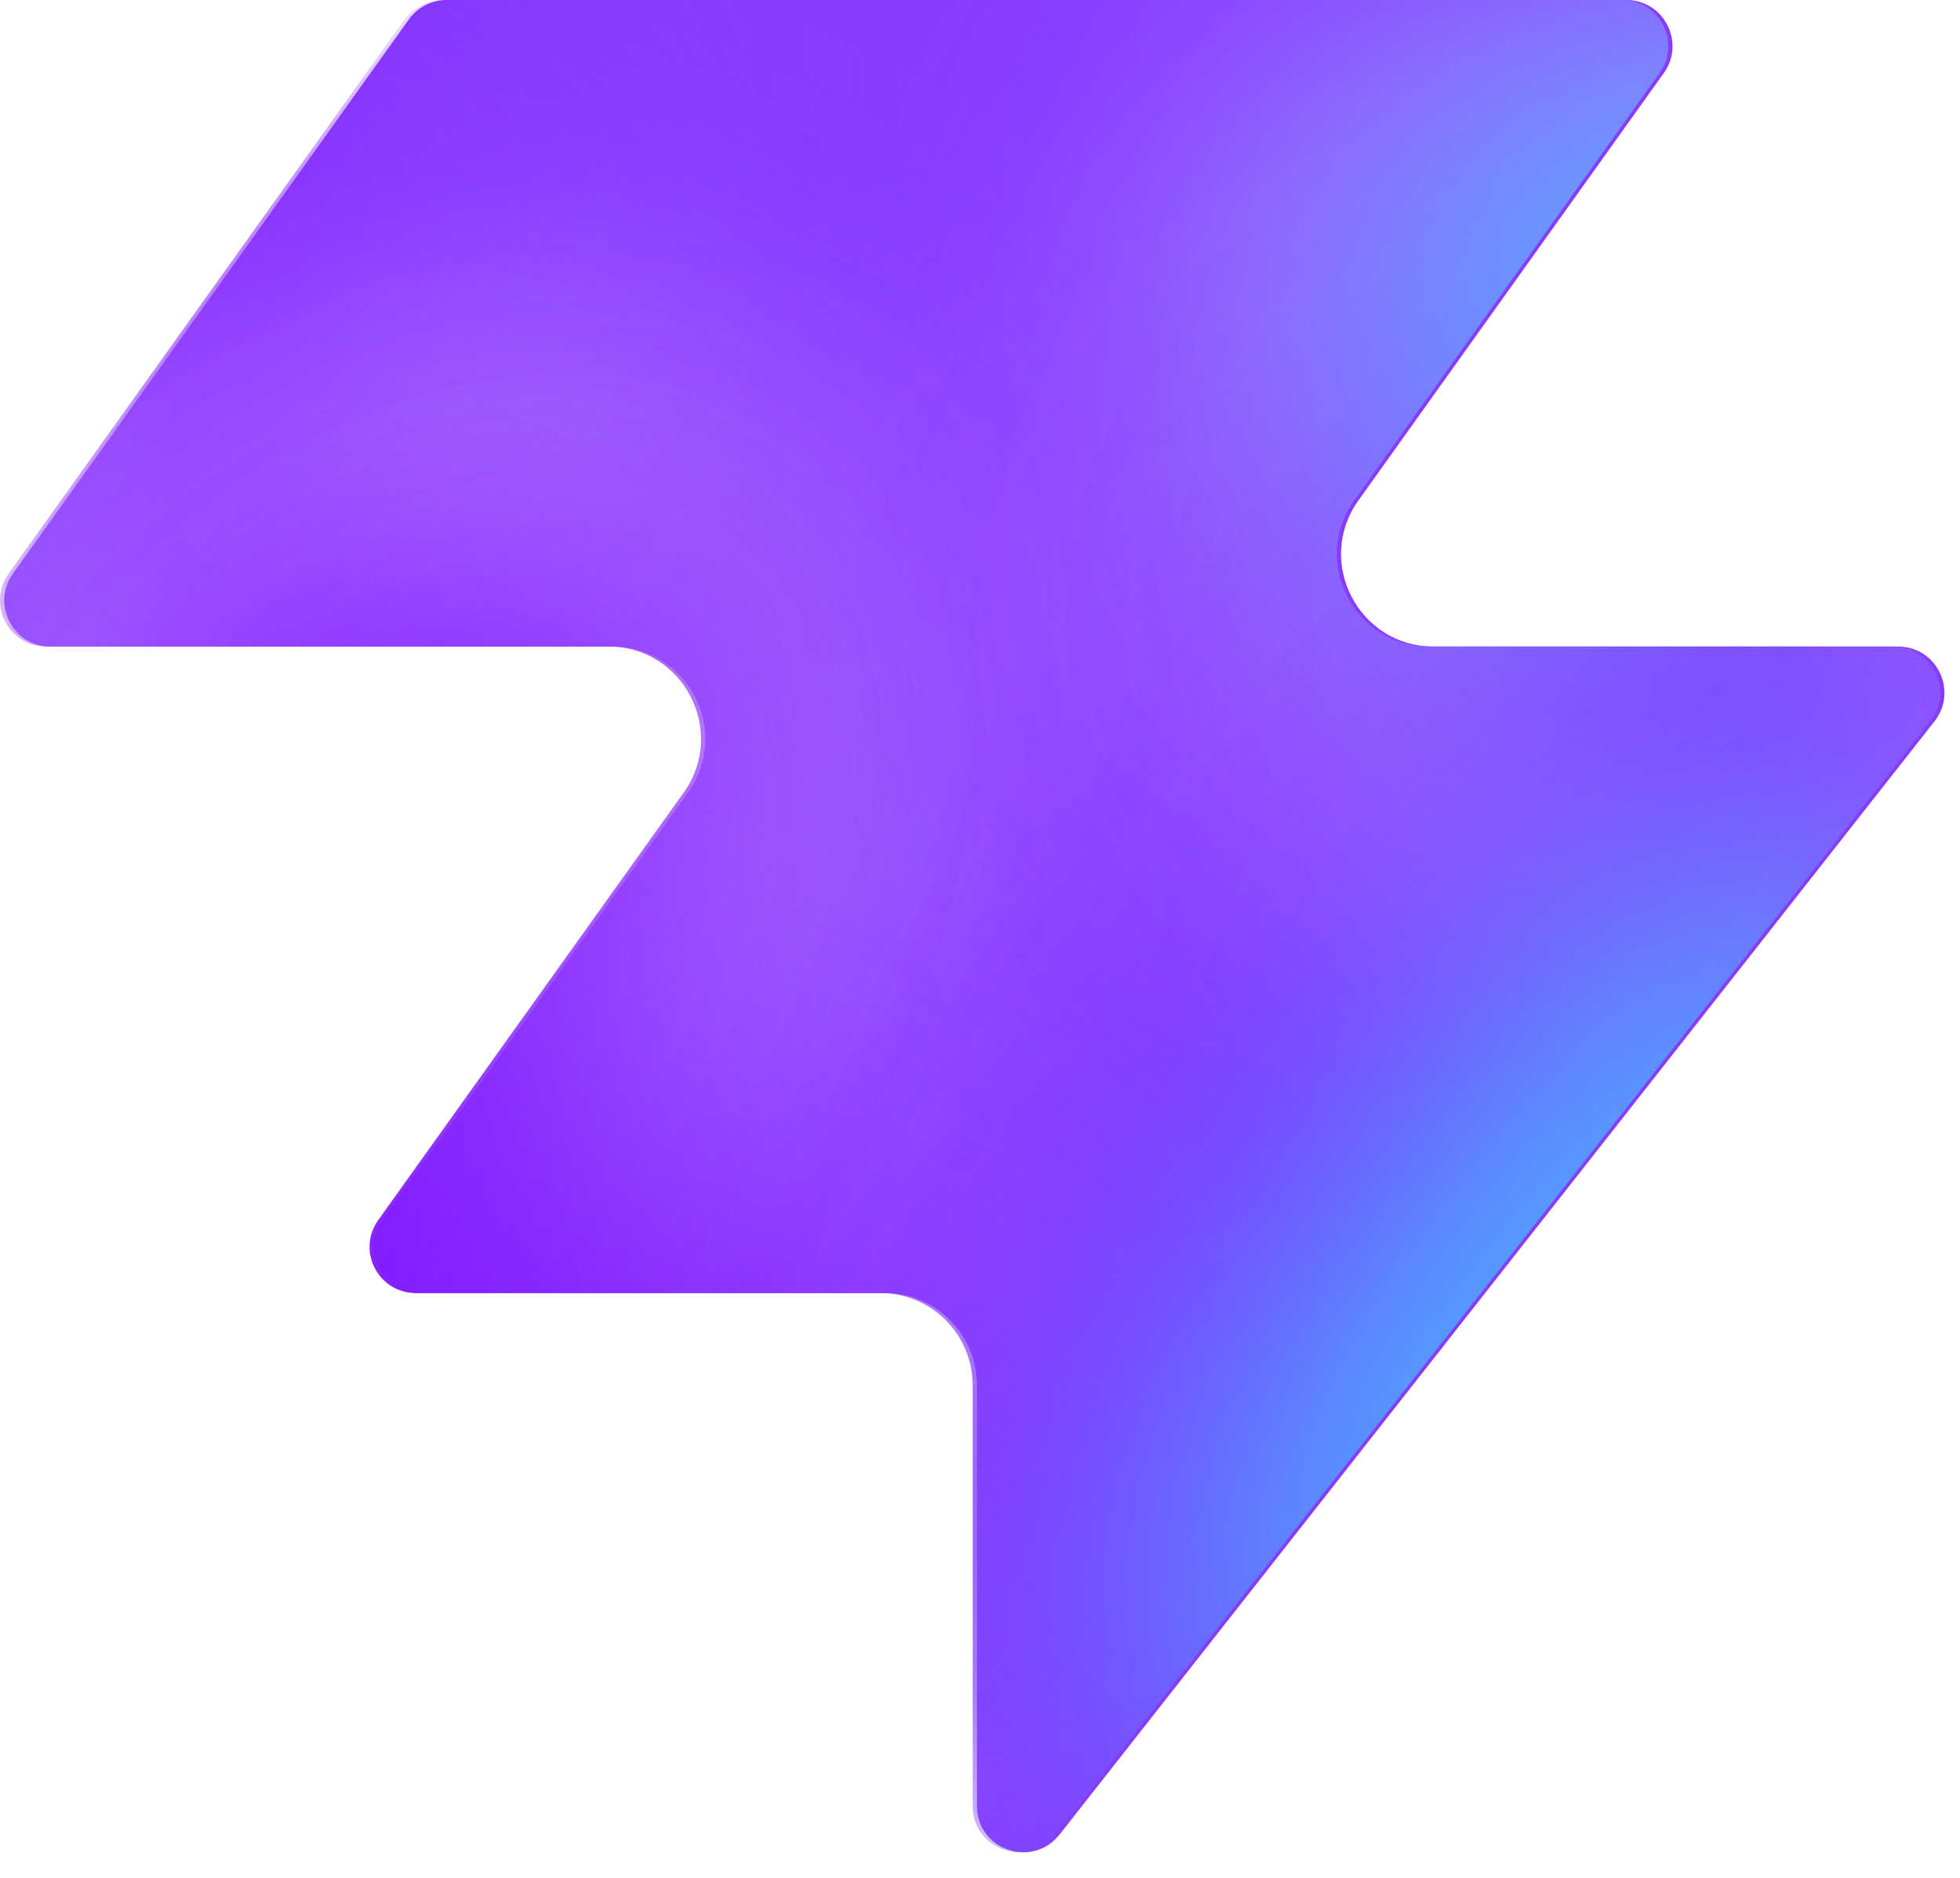
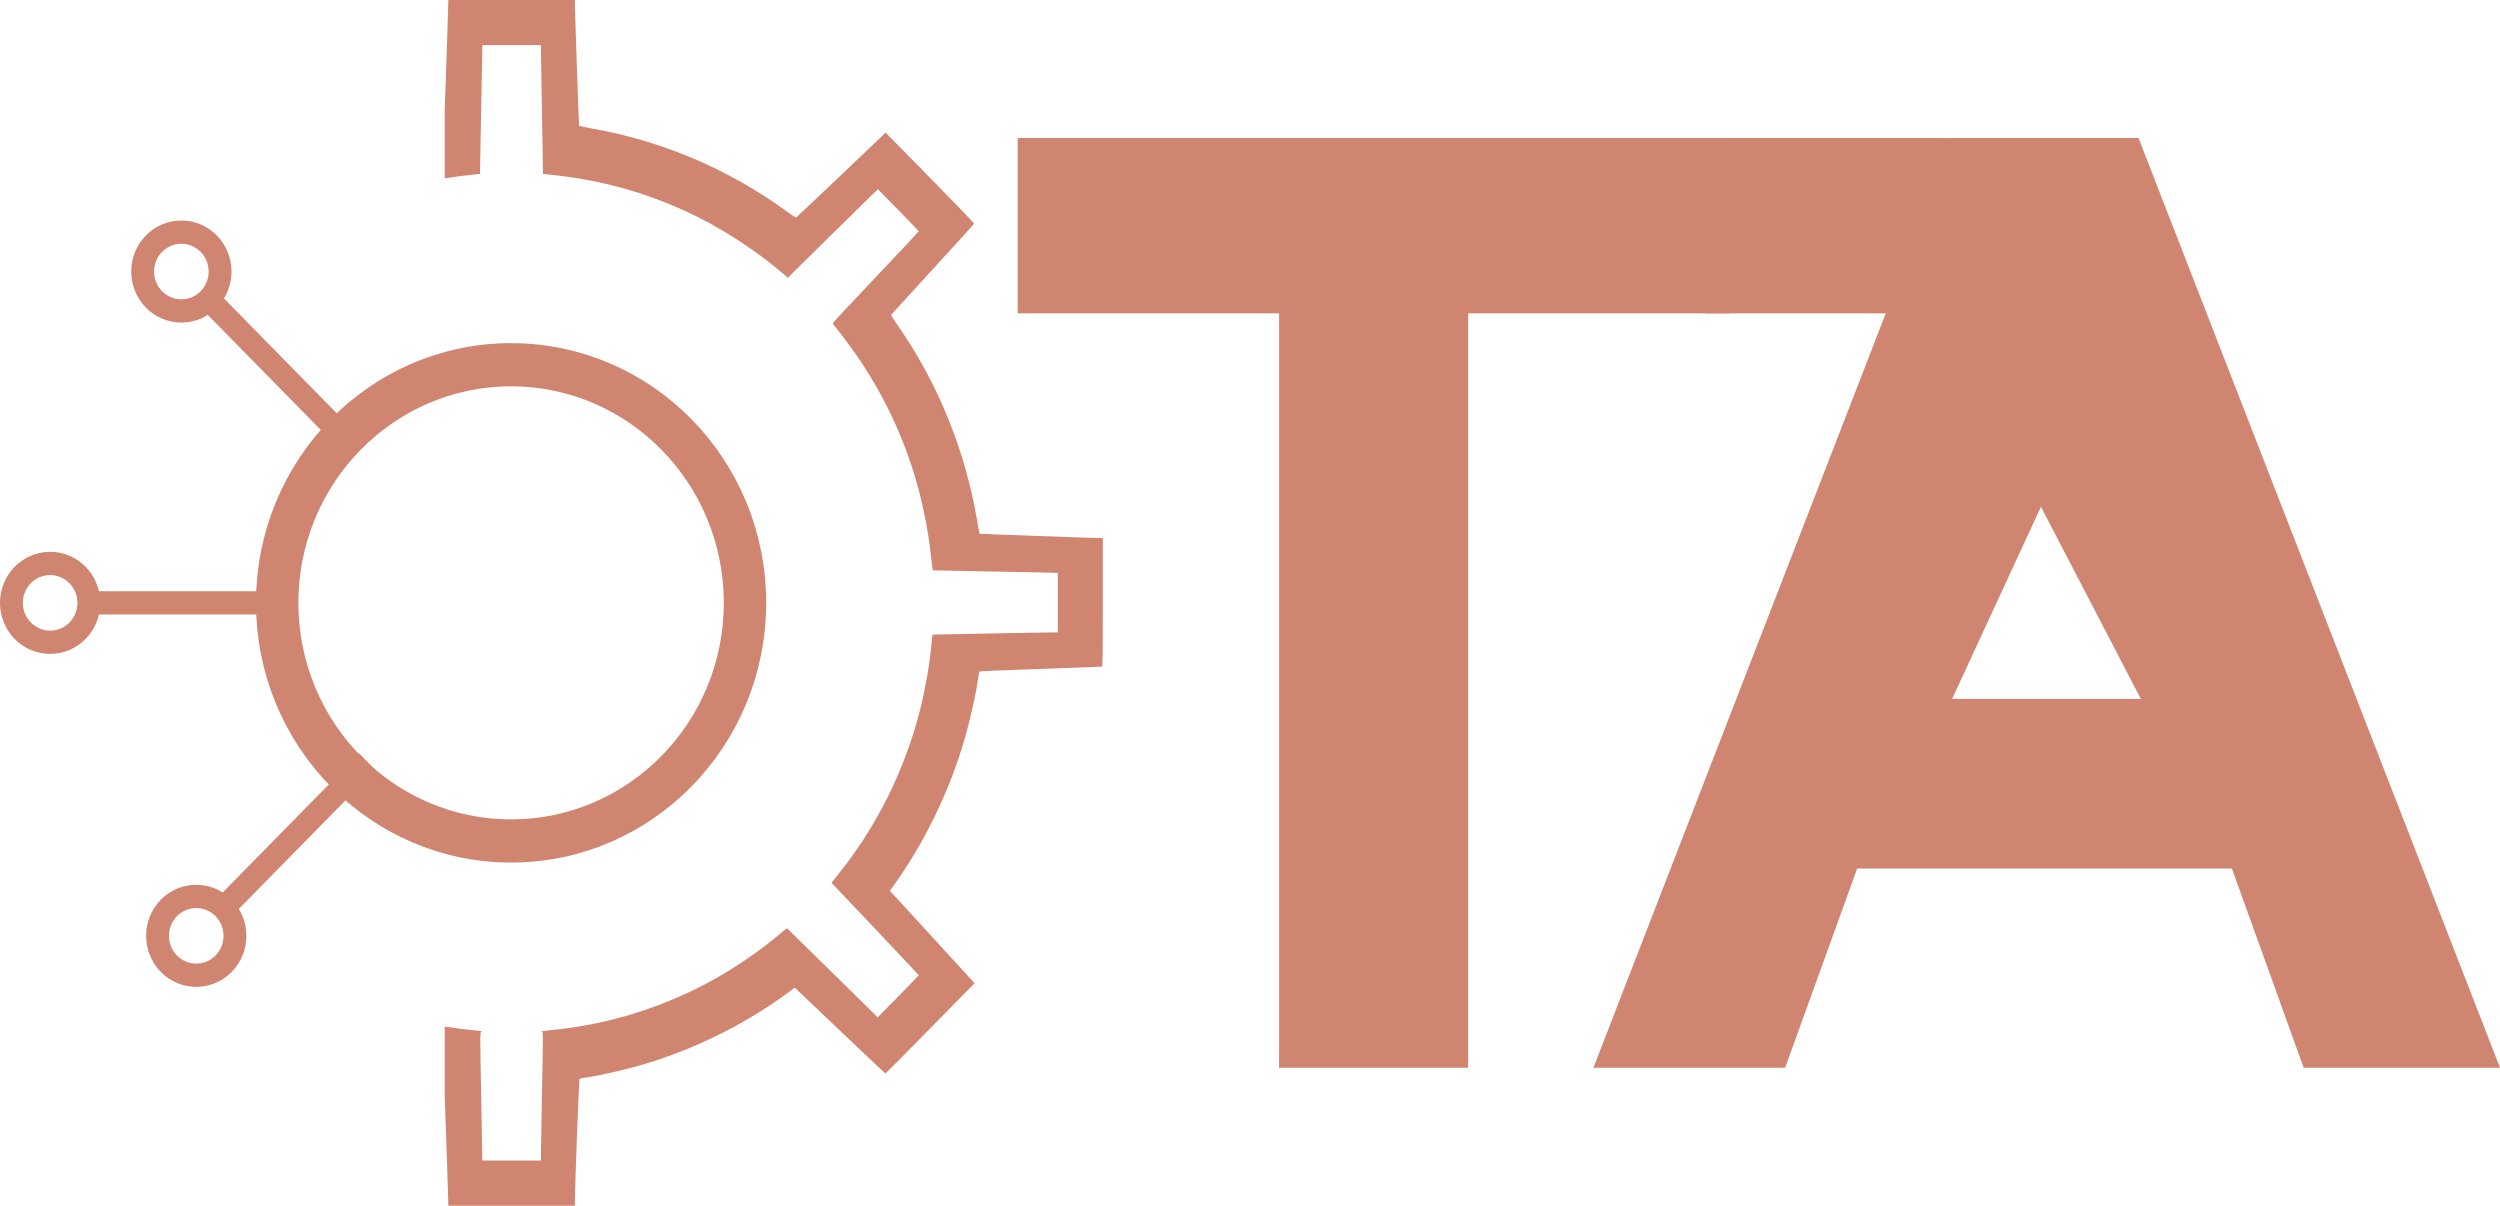
- <svg xmlns="http://www.w3.org/2000/svg" width="48" height="46" fill="none" viewBox="0 0 48 46">
-   <path fill="#863bff" d="M25.946 44.938c-.664.845-2.021.375-2.021-.698V33.937a2.26 2.26 0 0 0-2.262-2.262H10.287c-.92 0-1.456-1.04-.92-1.788l7.48-10.471c1.07-1.497 0-3.578-1.842-3.578H1.237c-.92 0-1.456-1.04-.92-1.788L10.013.474c.214-.297.556-.474.92-.474h28.894c.92 0 1.456 1.04.92 1.788l-7.48 10.471c-1.07 1.498 0 3.579 1.842 3.579h11.377c.943 0 1.473 1.088.89 1.83L25.947 44.94z" style="fill:#863bff;fill:color(display-p3 .525 .23 1);fill-opacity:1" />
-   <mask id="a" width="48" height="46" x="0" y="0" maskUnits="userSpaceOnUse" style="mask-type:alpha">
-     <path fill="#000" d="M25.842 44.938c-.664.844-2.021.375-2.021-.698V33.937a2.26 2.26 0 0 0-2.262-2.262H10.183c-.92 0-1.456-1.04-.92-1.788l7.48-10.471c1.07-1.498 0-3.579-1.842-3.579H1.133c-.92 0-1.456-1.04-.92-1.787L9.91.473c.214-.297.556-.474.92-.474h28.894c.92 0 1.456 1.04.92 1.788l-7.48 10.471c-1.07 1.498 0 3.578 1.842 3.578h11.377c.943 0 1.473 1.088.89 1.832L25.843 44.94z" style="fill:#000;fill-opacity:1" />
-   </mask>
-   <g mask="url(#a)">
-     <g filter="url(#b)">
-       <ellipse cx="5.508" cy="14.704" fill="#ede6ff" rx="5.508" ry="14.704" style="fill:#ede6ff;fill:color(display-p3 .927 .903 1);fill-opacity:1" transform="matrix(.00324 1 1 -.00324 -4.47 31.516)" />
-     </g>
-     <g filter="url(#c)">
-       <ellipse cx="10.399" cy="29.851" fill="#ede6ff" rx="10.399" ry="29.851" style="fill:#ede6ff;fill:color(display-p3 .927 .903 1);fill-opacity:1" transform="matrix(.00324 1 1 -.00324 -39.328 7.883)" />
-     </g>
-     <g filter="url(#d)">
-       <ellipse cx="5.508" cy="30.487" fill="#7e14ff" rx="5.508" ry="30.487" style="fill:#7e14ff;fill:color(display-p3 .492 .077 1);fill-opacity:1" transform="rotate(89.814 -25.913 -14.639)scale(1 -1)" />
-     </g>
-     <g filter="url(#e)">
-       <ellipse cx="5.508" cy="30.599" fill="#7e14ff" rx="5.508" ry="30.599" style="fill:#7e14ff;fill:color(display-p3 .492 .077 1);fill-opacity:1" transform="rotate(89.814 -32.644 -3.334)scale(1 -1)" />
-     </g>
-     <g filter="url(#f)">
-       <ellipse cx="5.508" cy="30.599" fill="#7e14ff" rx="5.508" ry="30.599" style="fill:#7e14ff;fill:color(display-p3 .492 .077 1);fill-opacity:1" transform="matrix(.00324 1 1 -.00324 -34.34 30.47)" />
-     </g>
-     <g filter="url(#g)">
-       <ellipse cx="14.072" cy="22.078" fill="#ede6ff" rx="14.072" ry="22.078" style="fill:#ede6ff;fill:color(display-p3 .927 .903 1);fill-opacity:1" transform="rotate(93.35 24.506 48.493)scale(-1 1)" />
-     </g>
-     <g filter="url(#h)">
-       <ellipse cx="3.47" cy="21.501" fill="#7e14ff" rx="3.47" ry="21.501" style="fill:#7e14ff;fill:color(display-p3 .492 .077 1);fill-opacity:1" transform="rotate(89.009 28.708 47.59)scale(-1 1)" />
-     </g>
-     <g filter="url(#i)">
-       <ellipse cx="3.47" cy="21.501" fill="#7e14ff" rx="3.47" ry="21.501" style="fill:#7e14ff;fill:color(display-p3 .492 .077 1);fill-opacity:1" transform="rotate(89.009 28.708 47.59)scale(-1 1)" />
-     </g>
-     <g filter="url(#j)">
-       <ellipse cx=".387" cy="8.972" fill="#7e14ff" rx="4.407" ry="29.108" style="fill:#7e14ff;fill:color(display-p3 .492 .077 1);fill-opacity:1" transform="rotate(39.51 .387 8.972)" />
-     </g>
-     <g filter="url(#k)">
-       <ellipse cx="47.523" cy="-6.092" fill="#7e14ff" rx="4.407" ry="29.108" style="fill:#7e14ff;fill:color(display-p3 .492 .077 1);fill-opacity:1" transform="rotate(37.892 47.523 -6.092)" />
-     </g>
-     <g filter="url(#l)">
-       <ellipse cx="41.412" cy="6.333" fill="#47bfff" rx="5.971" ry="9.665" style="fill:#47bfff;fill:color(display-p3 .28 .748 1);fill-opacity:1" transform="rotate(37.892 41.412 6.333)" />
-     </g>
-     <g filter="url(#m)">
-       <ellipse cx="-1.879" cy="38.332" fill="#7e14ff" rx="4.407" ry="29.108" style="fill:#7e14ff;fill:color(display-p3 .492 .077 1);fill-opacity:1" transform="rotate(37.892 -1.88 38.332)" />
-     </g>
-     <g filter="url(#n)">
-       <ellipse cx="-1.879" cy="38.332" fill="#7e14ff" rx="4.407" ry="29.108" style="fill:#7e14ff;fill:color(display-p3 .492 .077 1);fill-opacity:1" transform="rotate(37.892 -1.88 38.332)" />
-     </g>
-     <g filter="url(#o)">
-       <ellipse cx="35.651" cy="29.907" fill="#7e14ff" rx="4.407" ry="29.108" style="fill:#7e14ff;fill:color(display-p3 .492 .077 1);fill-opacity:1" transform="rotate(37.892 35.651 29.907)" />
-     </g>
-     <g filter="url(#p)">
-       <ellipse cx="38.418" cy="32.4" fill="#47bfff" rx="5.971" ry="15.297" style="fill:#47bfff;fill:color(display-p3 .28 .748 1);fill-opacity:1" transform="rotate(37.892 38.418 32.4)" />
+ <svg xmlns="http://www.w3.org/2000/svg" width="756.683mm" height="364.94mm" viewBox="0 0 756.683 364.94" version="1.1" id="svg1" xml:space="preserve">
+   <defs id="defs1" />
+   <g id="layer1" transform="translate(-21.65841,-217.5298)">
+     <g id="g4" transform="matrix(2.644903,0,0,2.692527,-435.2276,-452.5756)">
+       <g id="g3">
+         <path id="path1" style="fill:#cf8570;fill-opacity:1;stroke-width:0.075" d="m 224.045,248.876 10e-4,0.243 c 0.002,0.365 -0.278,8.535 -0.413,12.189 v 7.615 c 1.064,-0.172 2.133,-0.307 3.205,-0.406 0.448,-0.041 0.821,-0.084 0.829,-0.094 0.008,-0.011 0.054,-2.321 0.101,-5.135 0.048,-2.813 0.108,-6.065 0.134,-7.225 l 0.048,-2.11 h 3.349 3.349 l 0.002,0.952 c 7.9e-4,0.524 0.051,3.422 0.11,6.441 0.06,3.019 0.109,5.847 0.11,6.285 l 0.002,0.797 0.504,0.049 c 5.689,0.549 10.586,1.82 15.663,4.066 3.776,1.67 7.943,4.267 11.101,6.918 l 0.761,0.639 0.753,-0.741 c 0.414,-0.408 2.732,-2.648 5.15,-4.979 l 4.397,-4.238 2.342,2.341 c 1.288,1.288 2.342,2.365 2.342,2.395 0,0.029 -2.209,2.343 -4.91,5.142 -2.7,2.799 -4.918,5.128 -4.929,5.175 -0.01,0.047 0.169,0.304 0.399,0.571 0.639,0.742 2.247,2.905 2.997,4.032 4.43,6.658 7.068,14.04 7.895,22.095 0.061,0.591 0.12,1.082 0.132,1.091 0.012,0.009 2.273,0.056 5.025,0.104 2.752,0.048 5.969,0.108 7.15,0.134 l 2.147,0.048 v 3.349 3.348 l -0.989,0.003 c -0.544,0 -2.485,0.032 -4.313,0.07 -1.828,0.038 -4.608,0.092 -6.178,0.121 l -2.855,0.051 -0.034,0.233 c -0.019,0.128 -0.072,0.636 -0.118,1.129 -0.196,2.091 -0.686,4.827 -1.268,7.09 -1.74,6.761 -5.02,13.224 -9.427,18.573 l -0.717,0.87 4.995,5.178 c 2.747,2.848 4.996,5.195 4.997,5.216 10e-4,0.021 -1.056,1.096 -2.35,2.388 l -2.352,2.351 -0.542,-0.532 c -0.298,-0.293 -2.637,-2.549 -5.197,-5.015 l -4.655,-4.483 -0.84,0.691 c -2.911,2.394 -6.457,4.661 -9.705,6.205 -5.385,2.559 -10.679,4.018 -16.661,4.594 -0.493,0.048 -0.91,0.1 -0.927,0.117 -0.017,0.017 0.025,0.031 0.093,0.031 0.155,0 0.155,-0.124 0.012,7.094 -0.06,3.019 -0.109,5.917 -0.11,6.441 l -0.002,0.952 h -3.36 -3.36 l -0.002,-0.616 c -8e-4,-0.339 -0.051,-3.086 -0.11,-6.105 -0.146,-7.383 -0.146,-7.766 0.012,-7.766 0.069,0 0.109,-0.016 0.09,-0.035 -0.019,-0.019 -0.419,-0.07 -0.89,-0.113 -1.141,-0.105 -2.273,-0.248 -3.395,-0.429 v 7.773 c 0.14,3.719 0.415,11.68 0.413,12.126 l -0.001,0.243 h 7.244 7.244 v -0.504 c 0,-1.709 0.464,-13.723 0.531,-13.764 0.043,-0.027 0.37,-0.089 0.726,-0.139 1.665,-0.233 4.626,-0.904 6.771,-1.536 6.018,-1.772 11.896,-4.693 16.892,-8.397 l 0.24,-0.178 0.918,0.859 c 5.779,5.41 9.423,8.798 9.46,8.798 0.025,0 2.329,-2.284 5.121,-5.075 l 5.075,-5.075 -0.153,-0.171 c -0.316,-0.352 -8.801,-9.447 -9.163,-9.821 l -0.378,-0.391 0.181,-0.244 c 3.698,-4.988 6.639,-10.904 8.399,-16.897 0.635,-2.162 1.277,-5.016 1.538,-6.833 0.05,-0.349 0.112,-0.659 0.138,-0.689 0.026,-0.03 3.171,-0.158 6.989,-0.285 3.818,-0.127 6.985,-0.244 7.036,-0.26 0.074,-0.024 0.093,-1.537 0.093,-7.238 v -7.209 l -0.28,2.7e-4 c -0.672,7.9e-4 -13.799,-0.463 -13.824,-0.489 -0.015,-0.015 -0.138,-0.66 -0.272,-1.431 -1.394,-8.038 -4.52,-15.563 -9.205,-22.154 -0.58,-0.816 -0.67,-0.981 -0.593,-1.087 0.05,-0.069 2.191,-2.37 4.758,-5.113 2.567,-2.744 4.676,-5.027 4.687,-5.074 0.011,-0.047 -2.265,-2.37 -5.058,-5.162 l -5.078,-5.077 -0.431,0.417 c -0.572,0.555 -9.586,8.963 -9.738,9.083 -0.101,0.08 -0.288,-0.026 -1.258,-0.717 -6.637,-4.725 -14.205,-7.866 -22.339,-9.272 -0.704,-0.122 -1.292,-0.233 -1.306,-0.246 -0.028,-0.028 -0.476,-12.873 -0.476,-13.66 v -0.507 h -7.244 z" />
+         <g id="g2" transform="matrix(0.2645833,0,0,0.2645833,156.2533,52.06096)">
+           <circle style="fill:none;fill-opacity:1;stroke:#cf8570;stroke-width:9.878;stroke-dasharray:none;stroke-opacity:1" id="path2-9-5" cx="84.003" cy="1000" r="16.744" />
+           <path style="fill:none;fill-opacity:1;stroke:#cf8570;stroke-width:9.878;stroke-dasharray:none;stroke-opacity:1" d="m 101.174,1000 h 87.435" id="path4" />
+           <circle style="fill:none;fill-opacity:1;stroke:#cf8570;stroke-width:9.878;stroke-dasharray:none;stroke-opacity:1" id="path2-9-5-3" cx="707.104" cy="508.041" r="16.744" transform="rotate(45)" />
+           <path style="fill:none;fill-opacity:1;stroke:#cf8570;stroke-width:9.878;stroke-dasharray:none;stroke-opacity:1" d="m 152.901,871.38 61.826,61.826" id="path4-9" />
+           <circle style="fill:none;fill-opacity:1;stroke:#cf8570;stroke-width:9.878;stroke-dasharray:none;stroke-opacity:1" id="path2-9-5-3-6" cx="-703.053" cy="-911.229" r="16.744" transform="matrix(0.7071068,-0.7071068,-0.7071068,-0.7071068,0,0)" />
+           <path style="fill:none;fill-opacity:1;stroke:#cf8570;stroke-width:9.878;stroke-dasharray:none;stroke-opacity:1" d="m 159.344,1129.327 61.826,-61.827" id="path4-9-9" />
+           <path id="path2" style="fill:none;fill-opacity:1;stroke:#cf8570;stroke-width:18.346;stroke-dasharray:none;stroke-opacity:1" d="M 384.54,1000 A 101.166,101.166 0 0 1 283.374,1101.166 101.166,101.166 0 0 1 182.208,1000 101.166,101.166 0 0 1 283.374,898.834 101.166,101.166 0 0 1 384.54,1000 Z" />
+         </g>
+       </g>
+       <g id="g1" transform="matrix(1.256255,0,0,1.256255,-103.0888,-66.94643)">
+         <path id="path9" style="font-weight:bold;font-size:422.616px;font-family:Montserrat;-inkscape-font-specification:'Montserrat, Bold';display:inline;fill:#cf8570;fill-opacity:1;stroke-width:605.674" d="m 397.538,263.748 -32.823,83.194 h 17.464 l 6.562,-17.827 h 34.136 l 6.537,17.827 h 17.884 l -32.928,-83.194 z m 7.945,32.998 9.102,17.198 h -17.198 z" />
+         <g id="g27" style="fill:#cf8570;fill-opacity:1" transform="matrix(0.2645833,0,0,0.2645833,156.2533,52.06096)">
+           <path id="path26" style="font-weight:bold;font-size:422.616px;font-family:Montserrat;-inkscape-font-specification:'Montserrat, Bold';display:inline;fill:#cf8570;fill-opacity:1;stroke-width:2527.3" d="m 826.555,800.078 v 59.287 h 65.372 l 28.208,-59.273 z" />
+           <path id="path22" style="font-weight:bold;font-size:422.616px;font-family:Montserrat;-inkscape-font-specification:'Montserrat, Bold';display:inline;fill:#cf8570;fill-opacity:1;stroke:none;stroke-width:2301.13" d="m 589.669,800.078 v 59.293 h 89.998 v 255.141 h 65.09 V 859.371 h 57.266 32.734 0.029 v -59.287 h -0.029 v -0.006 h -32.734 z" />
+         </g>
+       </g>
    </g>
  </g>
-   <defs>
-     <filter id="b" width="60.045" height="41.654" x="-19.77" y="16.149" color-interpolation-filters="sRGB" filterUnits="userSpaceOnUse">
-       <feFlood flood-opacity="0" result="BackgroundImageFix" />
-       <feBlend in="SourceGraphic" in2="BackgroundImageFix" result="shape" />
-       <feGaussianBlur result="effect1_foregroundBlur_2002_17158" stdDeviation="7.659" />
-     </filter>
-     <filter id="c" width="90.34" height="51.437" x="-54.613" y="-7.533" color-interpolation-filters="sRGB" filterUnits="userSpaceOnUse">
-       <feFlood flood-opacity="0" result="BackgroundImageFix" />
-       <feBlend in="SourceGraphic" in2="BackgroundImageFix" result="shape" />
-       <feGaussianBlur result="effect1_foregroundBlur_2002_17158" stdDeviation="7.659" />
-     </filter>
-     <filter id="d" width="79.355" height="29.4" x="-49.64" y="2.03" color-interpolation-filters="sRGB" filterUnits="userSpaceOnUse">
-       <feFlood flood-opacity="0" result="BackgroundImageFix" />
-       <feBlend in="SourceGraphic" in2="BackgroundImageFix" result="shape" />
-       <feGaussianBlur result="effect1_foregroundBlur_2002_17158" stdDeviation="4.596" />
-     </filter>
-     <filter id="e" width="79.579" height="29.4" x="-45.045" y="20.029" color-interpolation-filters="sRGB" filterUnits="userSpaceOnUse">
-       <feFlood flood-opacity="0" result="BackgroundImageFix" />
-       <feBlend in="SourceGraphic" in2="BackgroundImageFix" result="shape" />
-       <feGaussianBlur result="effect1_foregroundBlur_2002_17158" stdDeviation="4.596" />
-     </filter>
-     <filter id="f" width="79.579" height="29.4" x="-43.513" y="21.178" color-interpolation-filters="sRGB" filterUnits="userSpaceOnUse">
-       <feFlood flood-opacity="0" result="BackgroundImageFix" />
-       <feBlend in="SourceGraphic" in2="BackgroundImageFix" result="shape" />
-       <feGaussianBlur result="effect1_foregroundBlur_2002_17158" stdDeviation="4.596" />
-     </filter>
-     <filter id="g" width="74.749" height="58.852" x="15.756" y="-17.901" color-interpolation-filters="sRGB" filterUnits="userSpaceOnUse">
-       <feFlood flood-opacity="0" result="BackgroundImageFix" />
-       <feBlend in="SourceGraphic" in2="BackgroundImageFix" result="shape" />
-       <feGaussianBlur result="effect1_foregroundBlur_2002_17158" stdDeviation="7.659" />
-     </filter>
-     <filter id="h" width="61.377" height="25.362" x="23.548" y="2.284" color-interpolation-filters="sRGB" filterUnits="userSpaceOnUse">
-       <feFlood flood-opacity="0" result="BackgroundImageFix" />
-       <feBlend in="SourceGraphic" in2="BackgroundImageFix" result="shape" />
-       <feGaussianBlur result="effect1_foregroundBlur_2002_17158" stdDeviation="4.596" />
-     </filter>
-     <filter id="i" width="61.377" height="25.362" x="23.548" y="2.284" color-interpolation-filters="sRGB" filterUnits="userSpaceOnUse">
-       <feFlood flood-opacity="0" result="BackgroundImageFix" />
-       <feBlend in="SourceGraphic" in2="BackgroundImageFix" result="shape" />
-       <feGaussianBlur result="effect1_foregroundBlur_2002_17158" stdDeviation="4.596" />
-     </filter>
-     <filter id="j" width="56.045" height="63.649" x="-27.636" y="-22.853" color-interpolation-filters="sRGB" filterUnits="userSpaceOnUse">
-       <feFlood flood-opacity="0" result="BackgroundImageFix" />
-       <feBlend in="SourceGraphic" in2="BackgroundImageFix" result="shape" />
-       <feGaussianBlur result="effect1_foregroundBlur_2002_17158" stdDeviation="4.596" />
-     </filter>
-     <filter id="k" width="54.814" height="64.646" x="20.116" y="-38.415" color-interpolation-filters="sRGB" filterUnits="userSpaceOnUse">
-       <feFlood flood-opacity="0" result="BackgroundImageFix" />
-       <feBlend in="SourceGraphic" in2="BackgroundImageFix" result="shape" />
-       <feGaussianBlur result="effect1_foregroundBlur_2002_17158" stdDeviation="4.596" />
-     </filter>
-     <filter id="l" width="33.541" height="35.313" x="24.641" y="-11.323" color-interpolation-filters="sRGB" filterUnits="userSpaceOnUse">
-       <feFlood flood-opacity="0" result="BackgroundImageFix" />
-       <feBlend in="SourceGraphic" in2="BackgroundImageFix" result="shape" />
-       <feGaussianBlur result="effect1_foregroundBlur_2002_17158" stdDeviation="4.596" />
-     </filter>
-     <filter id="m" width="54.814" height="64.646" x="-29.286" y="6.009" color-interpolation-filters="sRGB" filterUnits="userSpaceOnUse">
-       <feFlood flood-opacity="0" result="BackgroundImageFix" />
-       <feBlend in="SourceGraphic" in2="BackgroundImageFix" result="shape" />
-       <feGaussianBlur result="effect1_foregroundBlur_2002_17158" stdDeviation="4.596" />
-     </filter>
-     <filter id="n" width="54.814" height="64.646" x="-29.286" y="6.009" color-interpolation-filters="sRGB" filterUnits="userSpaceOnUse">
-       <feFlood flood-opacity="0" result="BackgroundImageFix" />
-       <feBlend in="SourceGraphic" in2="BackgroundImageFix" result="shape" />
-       <feGaussianBlur result="effect1_foregroundBlur_2002_17158" stdDeviation="4.596" />
-     </filter>
-     <filter id="o" width="54.814" height="64.646" x="8.244" y="-2.416" color-interpolation-filters="sRGB" filterUnits="userSpaceOnUse">
-       <feFlood flood-opacity="0" result="BackgroundImageFix" />
-       <feBlend in="SourceGraphic" in2="BackgroundImageFix" result="shape" />
-       <feGaussianBlur result="effect1_foregroundBlur_2002_17158" stdDeviation="4.596" />
-     </filter>
-     <filter id="p" width="39.409" height="43.623" x="18.713" y="10.588" color-interpolation-filters="sRGB" filterUnits="userSpaceOnUse">
-       <feFlood flood-opacity="0" result="BackgroundImageFix" />
-       <feBlend in="SourceGraphic" in2="BackgroundImageFix" result="shape" />
-       <feGaussianBlur result="effect1_foregroundBlur_2002_17158" stdDeviation="4.596" />
-     </filter>
-   </defs>
</svg>
